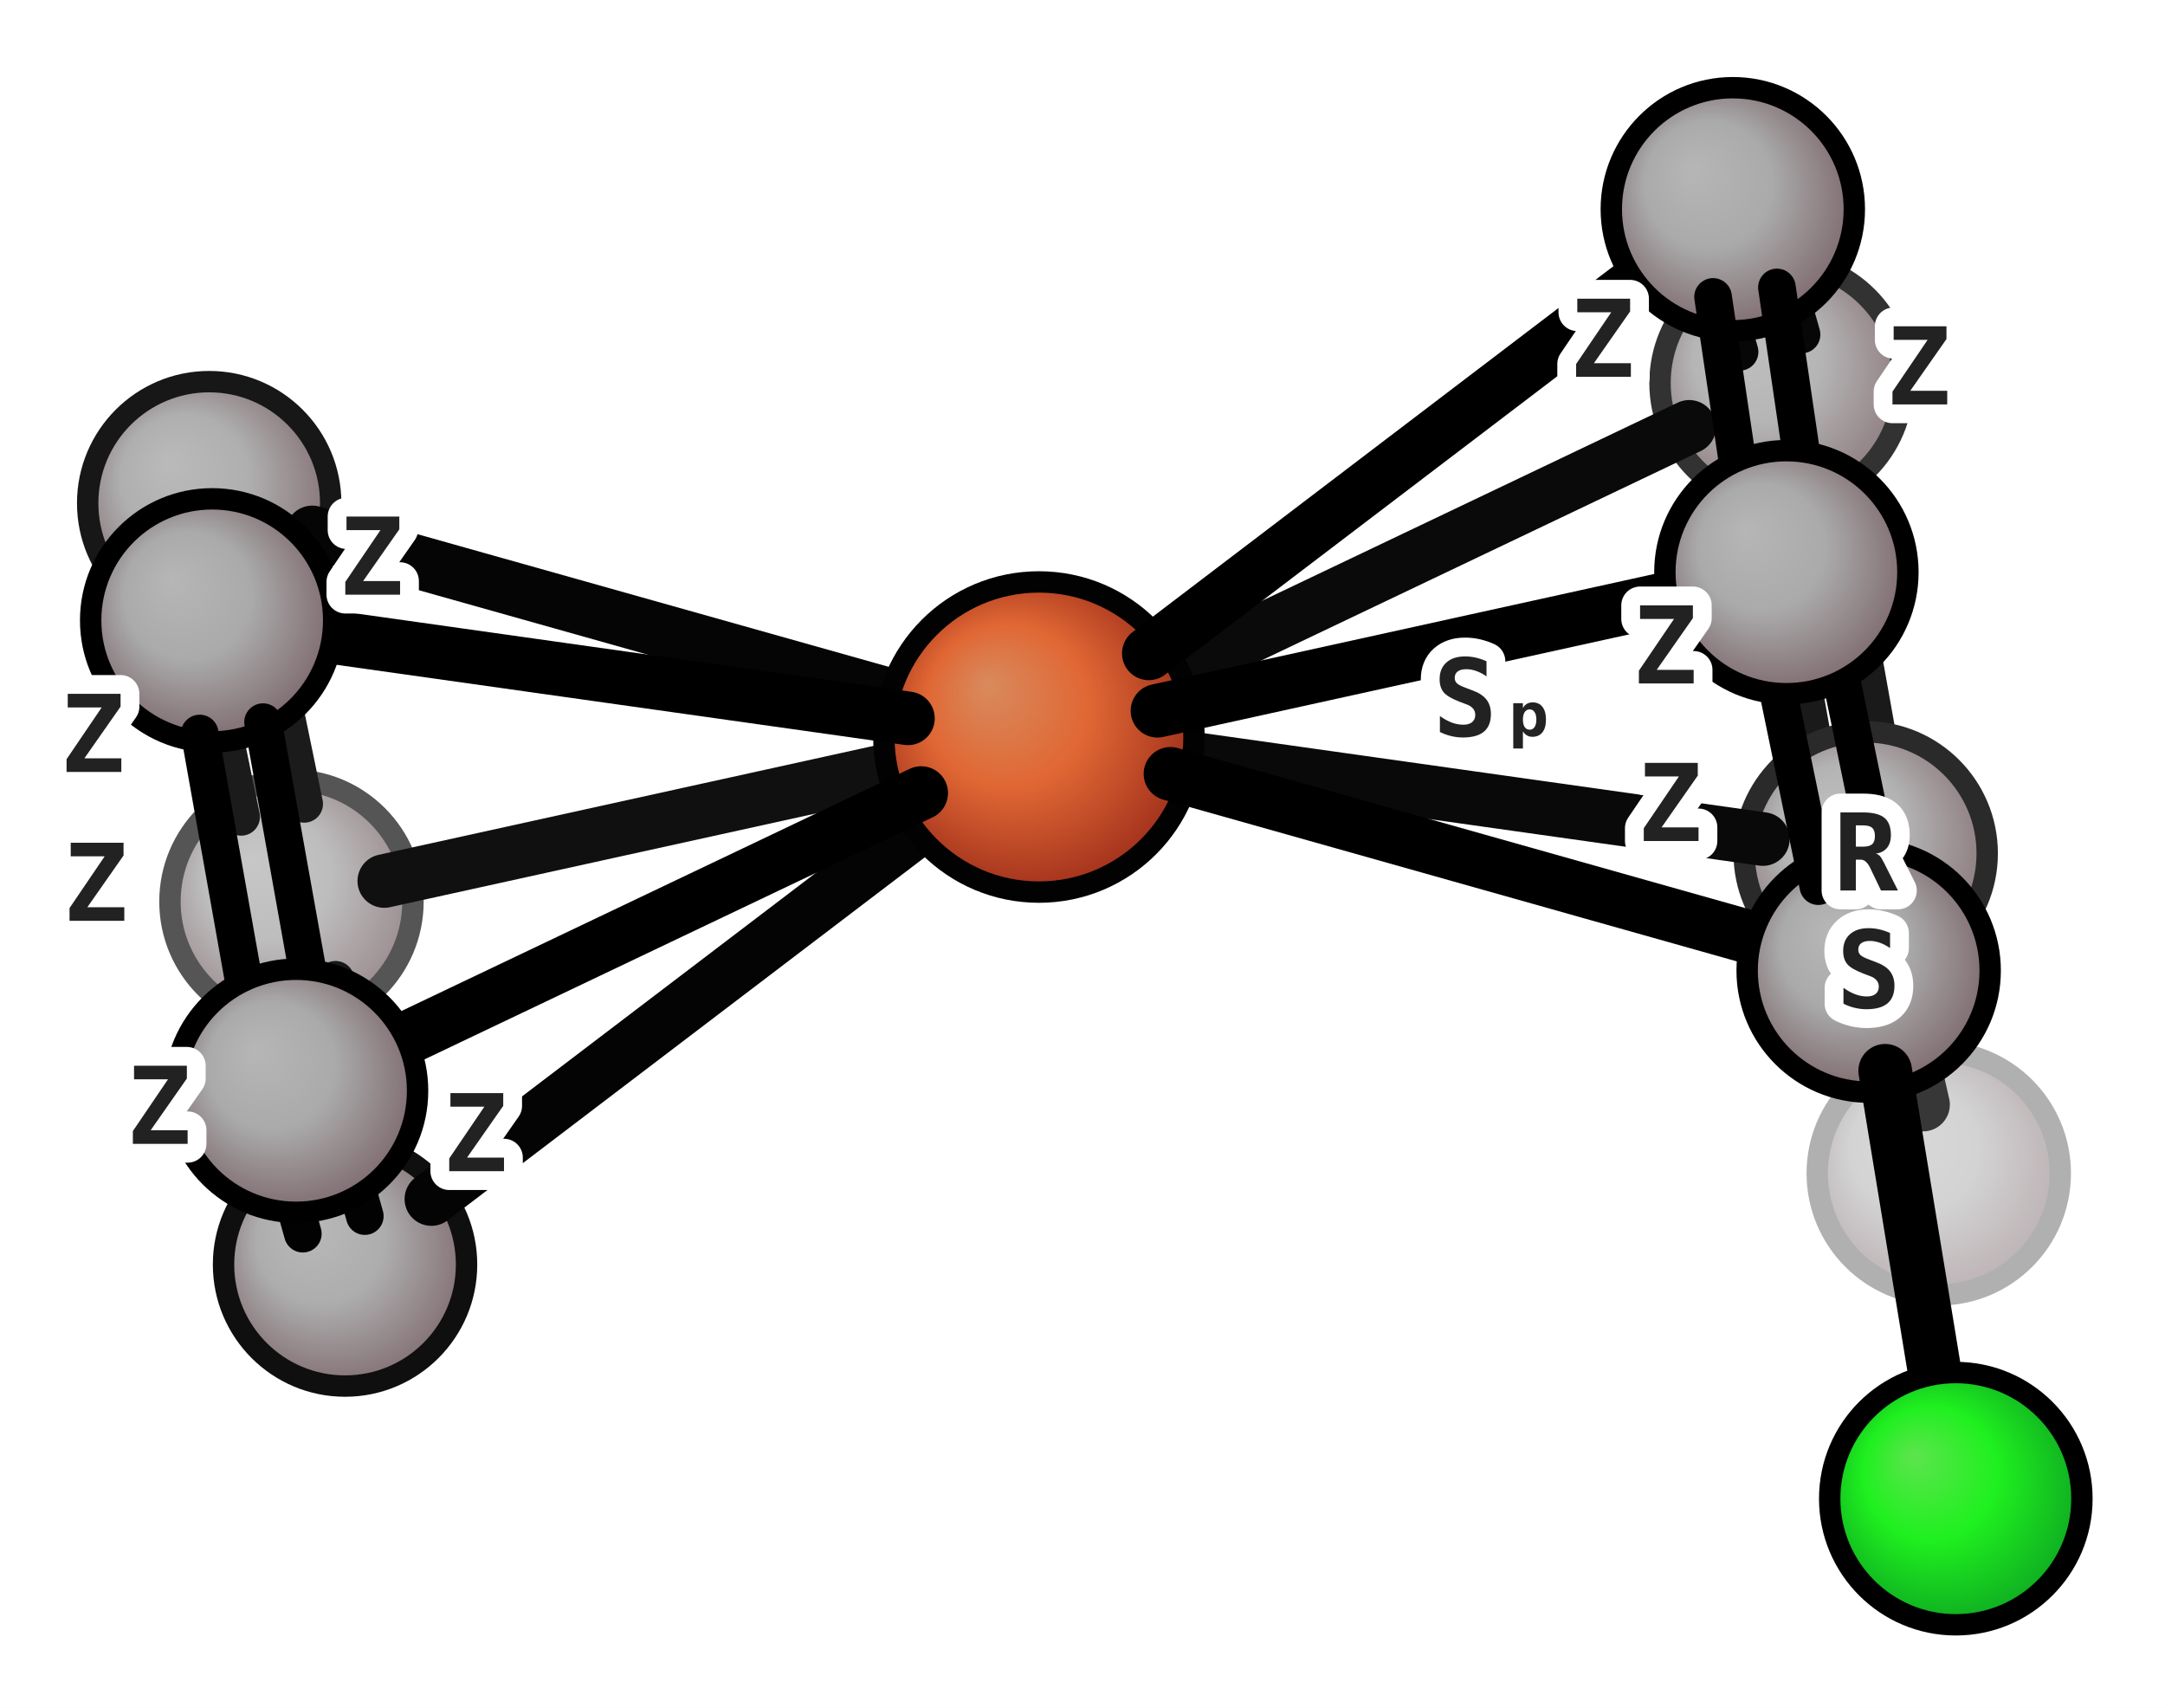
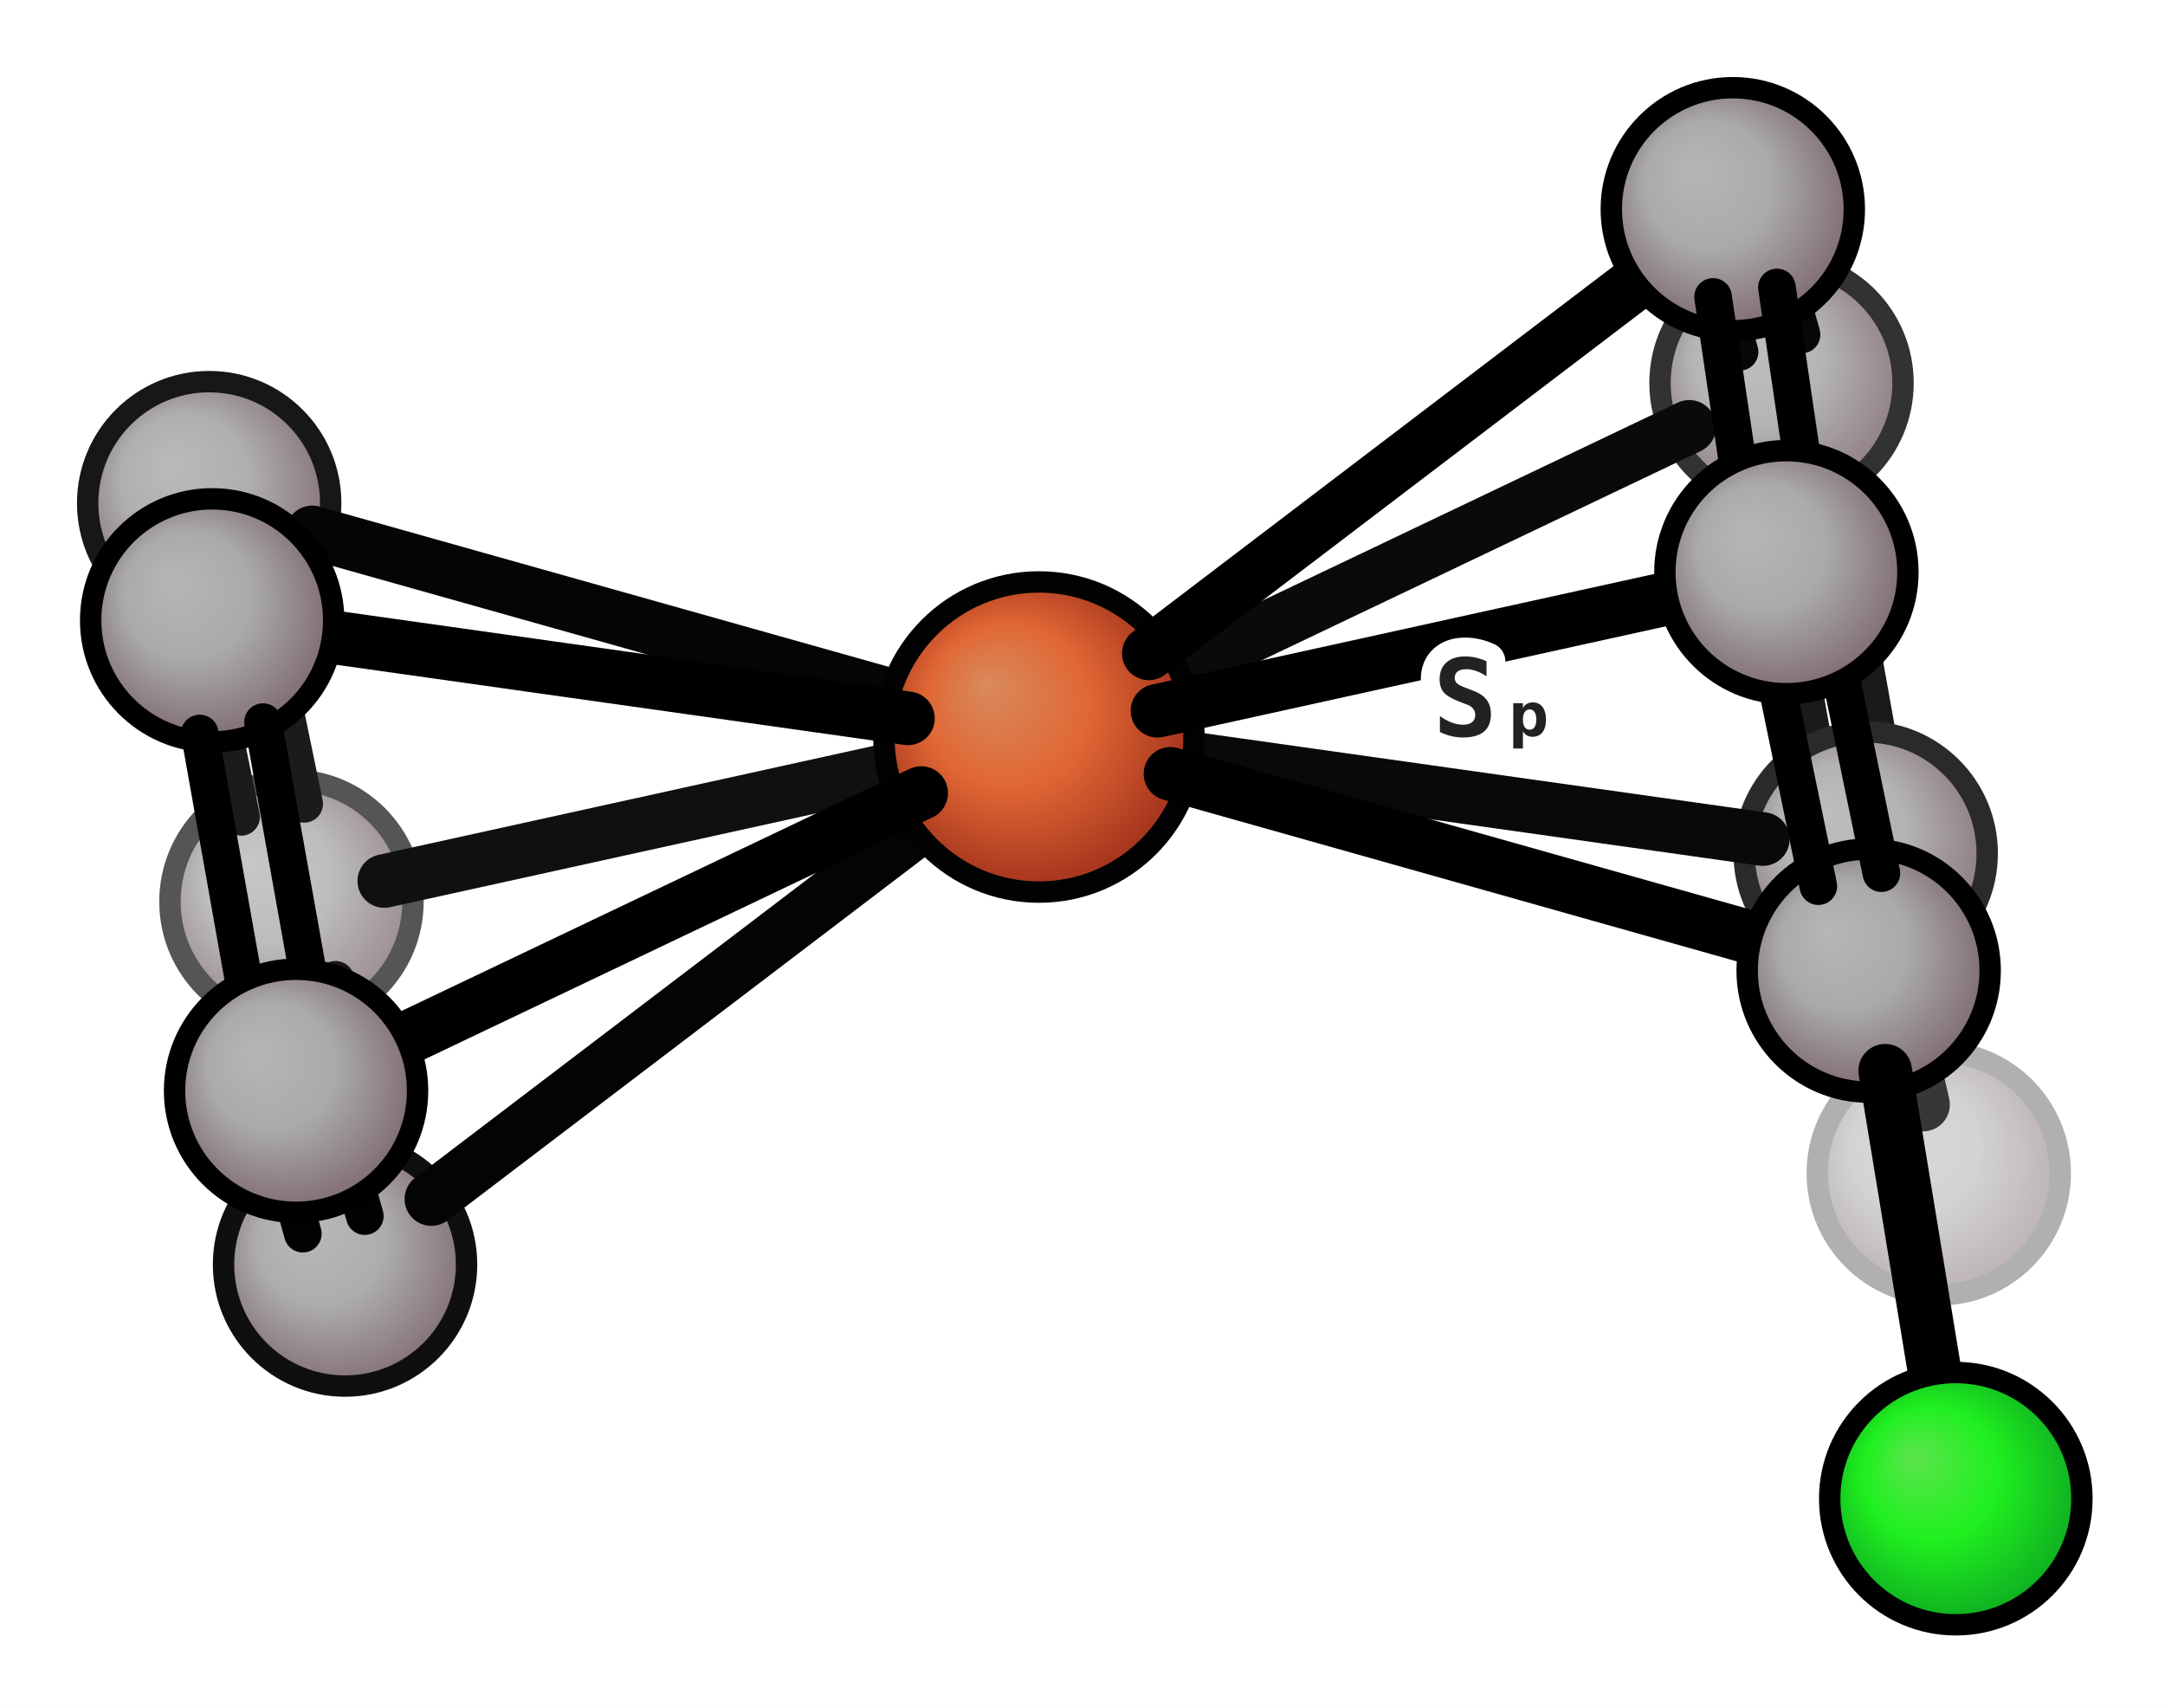
<svg xmlns="http://www.w3.org/2000/svg" viewBox="0 0 800 631" width="800" height="631">
  <rect width="100%" height="100%" fill="#ffffff" />
  <defs>
    <radialGradient id="x0g0" cx=".5" cy=".5" fx=".33" fy=".33" r=".66">
      <stop offset="0%" stop-color="#d98a5d" />
      <stop offset="40%" stop-color="#e06734" />
      <stop offset="100%" stop-color="#861911" />
    </radialGradient>
    <radialGradient id="x0g1" cx=".5" cy=".5" fx=".33" fy=".33" r=".66">
      <stop offset="0%" stop-color="#b6b6b6" />
      <stop offset="40%" stop-color="#aaaaaa" />
      <stop offset="100%" stop-color="#6b4f55" />
    </radialGradient>
    <radialGradient id="x0g2" cx=".5" cy=".5" fx=".33" fy=".33" r=".66">
      <stop offset="0%" stop-color="#bebebe" />
      <stop offset="40%" stop-color="#b3b3b3" />
      <stop offset="100%" stop-color="#7c6368" />
    </radialGradient>
    <radialGradient id="x0g3" cx=".5" cy=".5" fx=".33" fy=".33" r=".66">
      <stop offset="0%" stop-color="#c0c0c0" />
      <stop offset="40%" stop-color="#b5b5b5" />
      <stop offset="100%" stop-color="#7f676c" />
    </radialGradient>
    <radialGradient id="x0g4" cx=".5" cy=".5" fx=".33" fy=".33" r=".66">
      <stop offset="0%" stop-color="#b6b6b6" />
      <stop offset="40%" stop-color="#aaaaaa" />
      <stop offset="100%" stop-color="#6b4f55" />
    </radialGradient>
    <radialGradient id="x0g5" cx=".5" cy=".5" fx=".33" fy=".33" r=".66">
      <stop offset="0%" stop-color="#b6b6b6" />
      <stop offset="40%" stop-color="#aaaaaa" />
      <stop offset="100%" stop-color="#6b4f55" />
    </radialGradient>
    <radialGradient id="x0g6" cx=".5" cy=".5" fx=".33" fy=".33" r=".66">
      <stop offset="0%" stop-color="#b6b6b6" />
      <stop offset="40%" stop-color="#aaaaaa" />
      <stop offset="100%" stop-color="#6b4f55" />
    </radialGradient>
    <radialGradient id="x0g7" cx=".5" cy=".5" fx=".33" fy=".33" r=".66">
      <stop offset="0%" stop-color="#b9b9b9" />
      <stop offset="40%" stop-color="#adadad" />
      <stop offset="100%" stop-color="#71565c" />
    </radialGradient>
    <radialGradient id="x0g8" cx=".5" cy=".5" fx=".33" fy=".33" r=".66">
      <stop offset="0%" stop-color="#c7c7c7" />
      <stop offset="40%" stop-color="#bdbdbd" />
      <stop offset="100%" stop-color="#8d787c" />
    </radialGradient>
    <radialGradient id="x0g9" cx=".5" cy=".5" fx=".33" fy=".33" r=".66">
      <stop offset="0%" stop-color="#bababa" />
      <stop offset="40%" stop-color="#afafaf" />
      <stop offset="100%" stop-color="#745a5f" />
    </radialGradient>
    <radialGradient id="x0g10" cx=".5" cy=".5" fx=".33" fy=".33" r=".66">
      <stop offset="0%" stop-color="#b6b6b6" />
      <stop offset="40%" stop-color="#aaaaaa" />
      <stop offset="100%" stop-color="#6b4f55" />
    </radialGradient>
    <radialGradient id="x0g11" cx=".5" cy=".5" fx=".33" fy=".33" r=".66">
      <stop offset="0%" stop-color="#5de44d" />
      <stop offset="40%" stop-color="#1ff01f" />
      <stop offset="100%" stop-color="#078d22" />
    </radialGradient>
    <radialGradient id="x0g12" cx=".5" cy=".5" fx=".33" fy=".33" r=".66">
      <stop offset="0%" stop-color="#d9d9d9" />
      <stop offset="40%" stop-color="#d3d3d3" />
      <stop offset="100%" stop-color="#b2a4a7" />
    </radialGradient>
  </defs>
  <circle cx="716.4" cy="433.5" r="44.9" fill="url(#x0g12)" stroke="#b0b0b0" stroke-width="7.9" />
  <line x1="710.6" y1="408.1" x2="695.2" y2="340.7" stroke="#373737" stroke-width="19.8" stroke-linecap="round" />
  <circle cx="107.7" cy="333.1" r="44.9" fill="url(#x0g8)" stroke="#555555" stroke-width="7.9" />
  <line x1="89.1" y1="301.8" x2="72.6" y2="221.9" stroke="#1b1b1b" stroke-width="13.9" stroke-linecap="round" />
  <line x1="112.4" y1="297.0" x2="95.9" y2="217.1" stroke="#1b1b1b" stroke-width="13.9" stroke-linecap="round" />
  <line x1="124.0" y1="362.0" x2="134.7" y2="434.8" stroke="#181818" stroke-width="13.9" stroke-linecap="round" />
  <line x1="100.4" y1="365.5" x2="111.2" y2="438.3" stroke="#181818" stroke-width="13.9" stroke-linecap="round" />
  <line x1="142.0" y1="325.5" x2="340.1" y2="281.9" stroke="#101010" stroke-width="19.8" stroke-linecap="round" />
  <circle cx="658.3" cy="141.5" r="44.9" fill="url(#x0g3)" stroke="#323232" stroke-width="7.9" />
  <line x1="677.1" y1="179.1" x2="694.0" y2="273.5" stroke="#1a1a1a" stroke-width="13.9" stroke-linecap="round" />
  <line x1="653.7" y1="183.3" x2="670.6" y2="277.7" stroke="#1a1a1a" stroke-width="13.9" stroke-linecap="round" />
  <line x1="624.2" y1="157.7" x2="427.4" y2="251.5" stroke="#0a0a0a" stroke-width="19.8" stroke-linecap="round" />
  <line x1="642.8" y1="130.0" x2="632.9" y2="95.2" stroke="#070707" stroke-width="13.9" stroke-linecap="round" />
  <line x1="665.7" y1="123.6" x2="655.8" y2="88.7" stroke="#070707" stroke-width="13.9" stroke-linecap="round" />
  <circle cx="689.4" cy="315.3" r="44.9" fill="url(#x0g2)" stroke="#2a2a2a" stroke-width="7.9" />
  <line x1="651.4" y1="310.0" x2="432.3" y2="279.1" stroke="#090909" stroke-width="19.8" stroke-linecap="round" />
  <line x1="689.6" y1="325.2" x2="690.2" y2="348.7" stroke="#060606" stroke-width="19.8" stroke-linecap="round" />
  <circle cx="77.3" cy="185.9" r="44.9" fill="url(#x0g9)" stroke="#171717" stroke-width="7.9" />
  <line x1="115.4" y1="196.7" x2="335.3" y2="258.6" stroke="#050505" stroke-width="19.8" stroke-linecap="round" />
  <line x1="89.5" y1="195.5" x2="90.0" y2="219.0" stroke="#030303" stroke-width="13.9" stroke-linecap="round" />
  <line x1="65.7" y1="196.1" x2="66.3" y2="219.6" stroke="#030303" stroke-width="13.9" stroke-linecap="round" />
  <circle cx="127.5" cy="467.2" r="44.9" fill="url(#x0g7)" stroke="#0f0f0f" stroke-width="7.9" />
  <line x1="159.4" y1="443.0" x2="343.3" y2="303.1" stroke="#040404" stroke-width="19.8" stroke-linecap="round" />
  <line x1="111.9" y1="455.8" x2="102.1" y2="420.9" stroke="#020202" stroke-width="13.9" stroke-linecap="round" />
  <line x1="134.8" y1="449.3" x2="125.0" y2="414.5" stroke="#020202" stroke-width="13.9" stroke-linecap="round" />
  <circle cx="383.9" cy="272.3" r="57.3" fill="url(#x0g0)" stroke="#020202" stroke-width="7.9" />
  <line x1="424.5" y1="241.4" x2="608.4" y2="101.5" stroke="#000000" stroke-width="19.8" stroke-linecap="round" />
  <line x1="432.5" y1="285.9" x2="652.4" y2="347.9" stroke="#000000" stroke-width="19.8" stroke-linecap="round" />
  <line x1="335.5" y1="265.4" x2="116.4" y2="234.5" stroke="#000000" stroke-width="19.8" stroke-linecap="round" />
  <line x1="340.4" y1="293.0" x2="143.5" y2="386.8" stroke="#000000" stroke-width="19.8" stroke-linecap="round" />
  <line x1="427.7" y1="262.6" x2="625.8" y2="219.0" stroke="#000000" stroke-width="19.8" stroke-linecap="round" />
  <circle cx="640.3" cy="77.3" r="44.9" fill="url(#x0g4)" stroke="#000000" stroke-width="7.9" />
  <line x1="656.6" y1="106.2" x2="667.3" y2="179.0" stroke="#000000" stroke-width="13.9" stroke-linecap="round" />
  <line x1="633.0" y1="109.7" x2="643.8" y2="182.5" stroke="#000000" stroke-width="13.9" stroke-linecap="round" />
  <circle cx="690.5" cy="358.6" r="44.9" fill="url(#x0g1)" stroke="#000000" stroke-width="7.9" />
  <line x1="696.6" y1="395.6" x2="716.3" y2="515.4" stroke="#000000" stroke-width="19.8" stroke-linecap="round" />
  <line x1="671.9" y1="327.4" x2="655.4" y2="247.5" stroke="#000000" stroke-width="13.9" stroke-linecap="round" />
  <line x1="695.2" y1="322.6" x2="678.7" y2="242.7" stroke="#000000" stroke-width="13.9" stroke-linecap="round" />
  <circle cx="78.4" cy="229.2" r="44.9" fill="url(#x0g10)" stroke="#000000" stroke-width="7.9" />
  <line x1="97.2" y1="266.8" x2="114.1" y2="361.2" stroke="#000000" stroke-width="13.9" stroke-linecap="round" />
  <line x1="73.8" y1="271.0" x2="90.6" y2="365.4" stroke="#000000" stroke-width="13.9" stroke-linecap="round" />
  <circle cx="109.4" cy="403.0" r="44.9" fill="url(#x0g6)" stroke="#000000" stroke-width="7.9" />
  <circle cx="722.7" cy="553.7" r="46.6" fill="url(#x0g11)" stroke="#000000" stroke-width="7.9" />
  <circle cx="660.1" cy="211.4" r="44.9" fill="url(#x0g5)" stroke="#000000" stroke-width="7.9" />
-   <text x="690.5" y="358.6" font-family="monospace" font-size="39.6px" font-weight="bold" text-anchor="middle" dominant-baseline="central" fill="#ffffff" stroke="#ffffff" stroke-width="13.9" stroke-linejoin="round">S</text>
-   <text x="690.5" y="358.6" font-family="monospace" font-size="39.6px" font-weight="bold" text-anchor="middle" dominant-baseline="central" fill="#222222">S</text>
-   <text x="689.4" y="315.3" font-family="monospace" font-size="39.6px" font-weight="bold" text-anchor="middle" dominant-baseline="central" fill="#ffffff" stroke="#ffffff" stroke-width="13.9" stroke-linejoin="round">R</text>
-   <text x="689.4" y="315.3" font-family="monospace" font-size="39.6px" font-weight="bold" text-anchor="middle" dominant-baseline="central" fill="#222222">R</text>
-   <text x="617.1" y="297.0" font-family="monospace" font-size="39.6px" font-weight="bold" text-anchor="middle" dominant-baseline="central" fill="#ffffff" stroke="#ffffff" stroke-width="13.9" stroke-linejoin="round">Z</text>
-   <text x="617.1" y="297.0" font-family="monospace" font-size="39.6px" font-weight="bold" text-anchor="middle" dominant-baseline="central" fill="#222222">Z</text>
-   <text x="615.3" y="238.8" font-family="monospace" font-size="39.6px" font-weight="bold" text-anchor="middle" dominant-baseline="central" fill="#ffffff" stroke="#ffffff" stroke-width="13.9" stroke-linejoin="round">Z</text>
-   <text x="615.3" y="238.8" font-family="monospace" font-size="39.6px" font-weight="bold" text-anchor="middle" dominant-baseline="central" fill="#222222">Z</text>
-   <text x="592.1" y="125.5" font-family="monospace" font-size="39.6px" font-weight="bold" text-anchor="middle" dominant-baseline="central" fill="#ffffff" stroke="#ffffff" stroke-width="13.9" stroke-linejoin="round">Z</text>
-   <text x="592.1" y="125.5" font-family="monospace" font-size="39.6px" font-weight="bold" text-anchor="middle" dominant-baseline="central" fill="#222222">Z</text>
-   <text x="709.0" y="135.7" font-family="monospace" font-size="39.6px" font-weight="bold" text-anchor="middle" dominant-baseline="central" fill="#ffffff" stroke="#ffffff" stroke-width="13.9" stroke-linejoin="round">Z</text>
-   <text x="709.0" y="135.7" font-family="monospace" font-size="39.6px" font-weight="bold" text-anchor="middle" dominant-baseline="central" fill="#222222">Z</text>
-   <text x="175.7" y="419.0" font-family="monospace" font-size="39.6px" font-weight="bold" text-anchor="middle" dominant-baseline="central" fill="#ffffff" stroke="#ffffff" stroke-width="13.9" stroke-linejoin="round">Z</text>
-   <text x="175.7" y="419.0" font-family="monospace" font-size="39.6px" font-weight="bold" text-anchor="middle" dominant-baseline="central" fill="#222222">Z</text>
-   <text x="35.4" y="326.5" font-family="monospace" font-size="39.6px" font-weight="bold" text-anchor="middle" dominant-baseline="central" fill="#ffffff" stroke="#ffffff" stroke-width="13.9" stroke-linejoin="round">Z</text>
-   <text x="35.4" y="326.5" font-family="monospace" font-size="39.6px" font-weight="bold" text-anchor="middle" dominant-baseline="central" fill="#222222">Z</text>
-   <text x="58.8" y="408.9" font-family="monospace" font-size="39.6px" font-weight="bold" text-anchor="middle" dominant-baseline="central" fill="#ffffff" stroke="#ffffff" stroke-width="13.9" stroke-linejoin="round">Z</text>
-   <text x="58.8" y="408.9" font-family="monospace" font-size="39.6px" font-weight="bold" text-anchor="middle" dominant-baseline="central" fill="#222222">Z</text>
-   <text x="34.3" y="271.5" font-family="monospace" font-size="39.6px" font-weight="bold" text-anchor="middle" dominant-baseline="central" fill="#ffffff" stroke="#ffffff" stroke-width="13.9" stroke-linejoin="round">Z</text>
-   <text x="34.3" y="271.5" font-family="monospace" font-size="39.6px" font-weight="bold" text-anchor="middle" dominant-baseline="central" fill="#222222">Z</text>
-   <text x="137.3" y="206.0" font-family="monospace" font-size="39.6px" font-weight="bold" text-anchor="middle" dominant-baseline="central" fill="#ffffff" stroke="#ffffff" stroke-width="13.9" stroke-linejoin="round">Z</text>
-   <text x="137.3" y="206.0" font-family="monospace" font-size="39.6px" font-weight="bold" text-anchor="middle" dominant-baseline="central" fill="#222222">Z</text>
  <text x="553.3" y="258.2" font-family="monospace" font-size="39.6px" font-weight="bold" text-anchor="middle" dominant-baseline="central" fill="#ffffff" stroke="#ffffff" stroke-width="13.9" stroke-linejoin="round">Sₚ</text>
  <text x="553.3" y="258.2" font-family="monospace" font-size="39.6px" font-weight="bold" text-anchor="middle" dominant-baseline="central" fill="#222222">Sₚ</text>
</svg>
